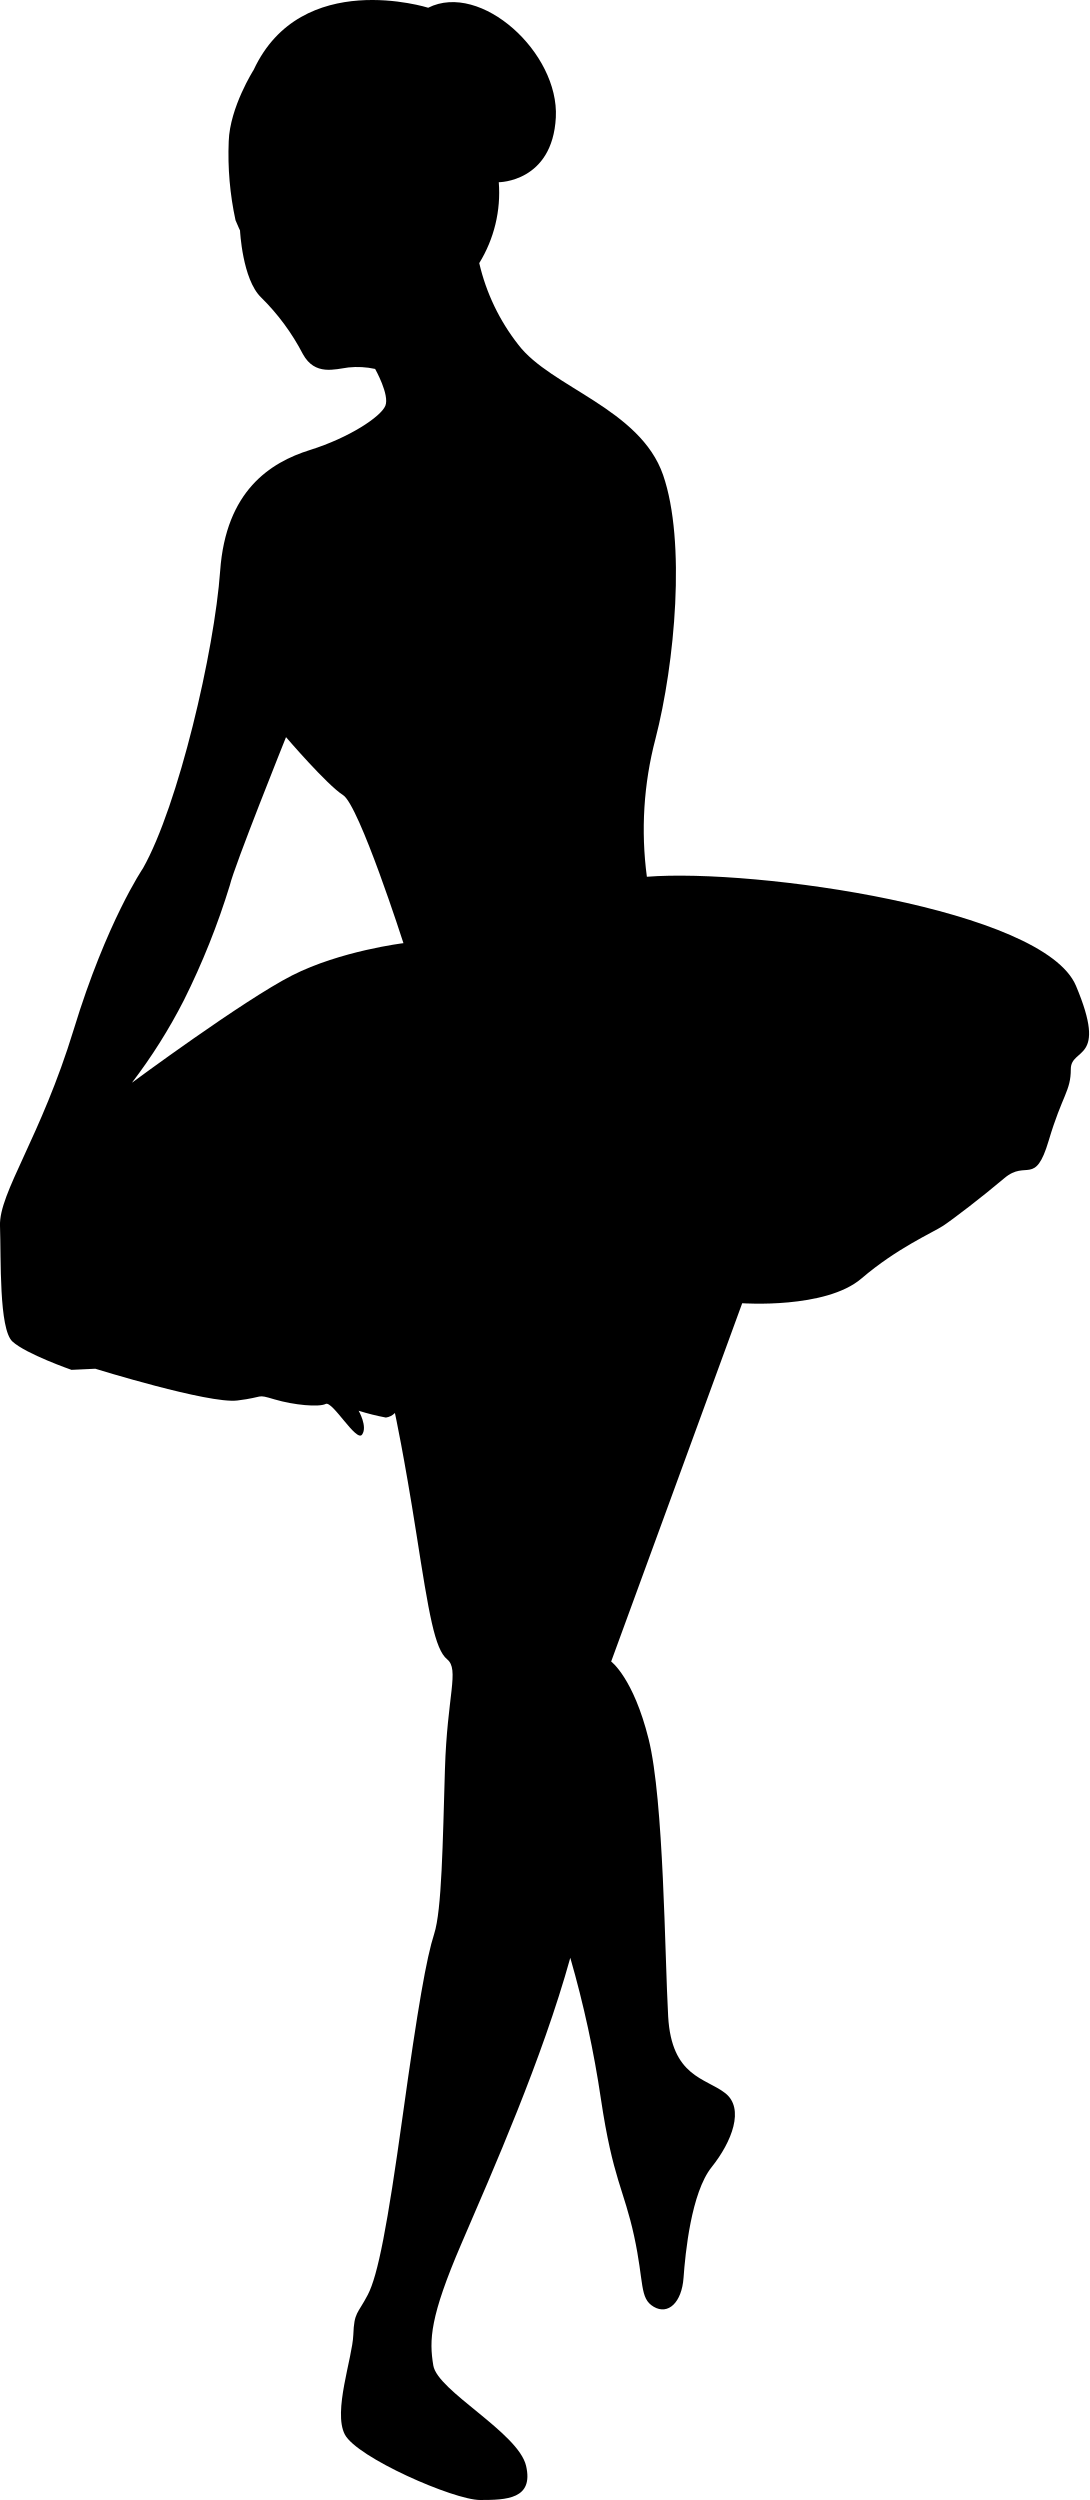
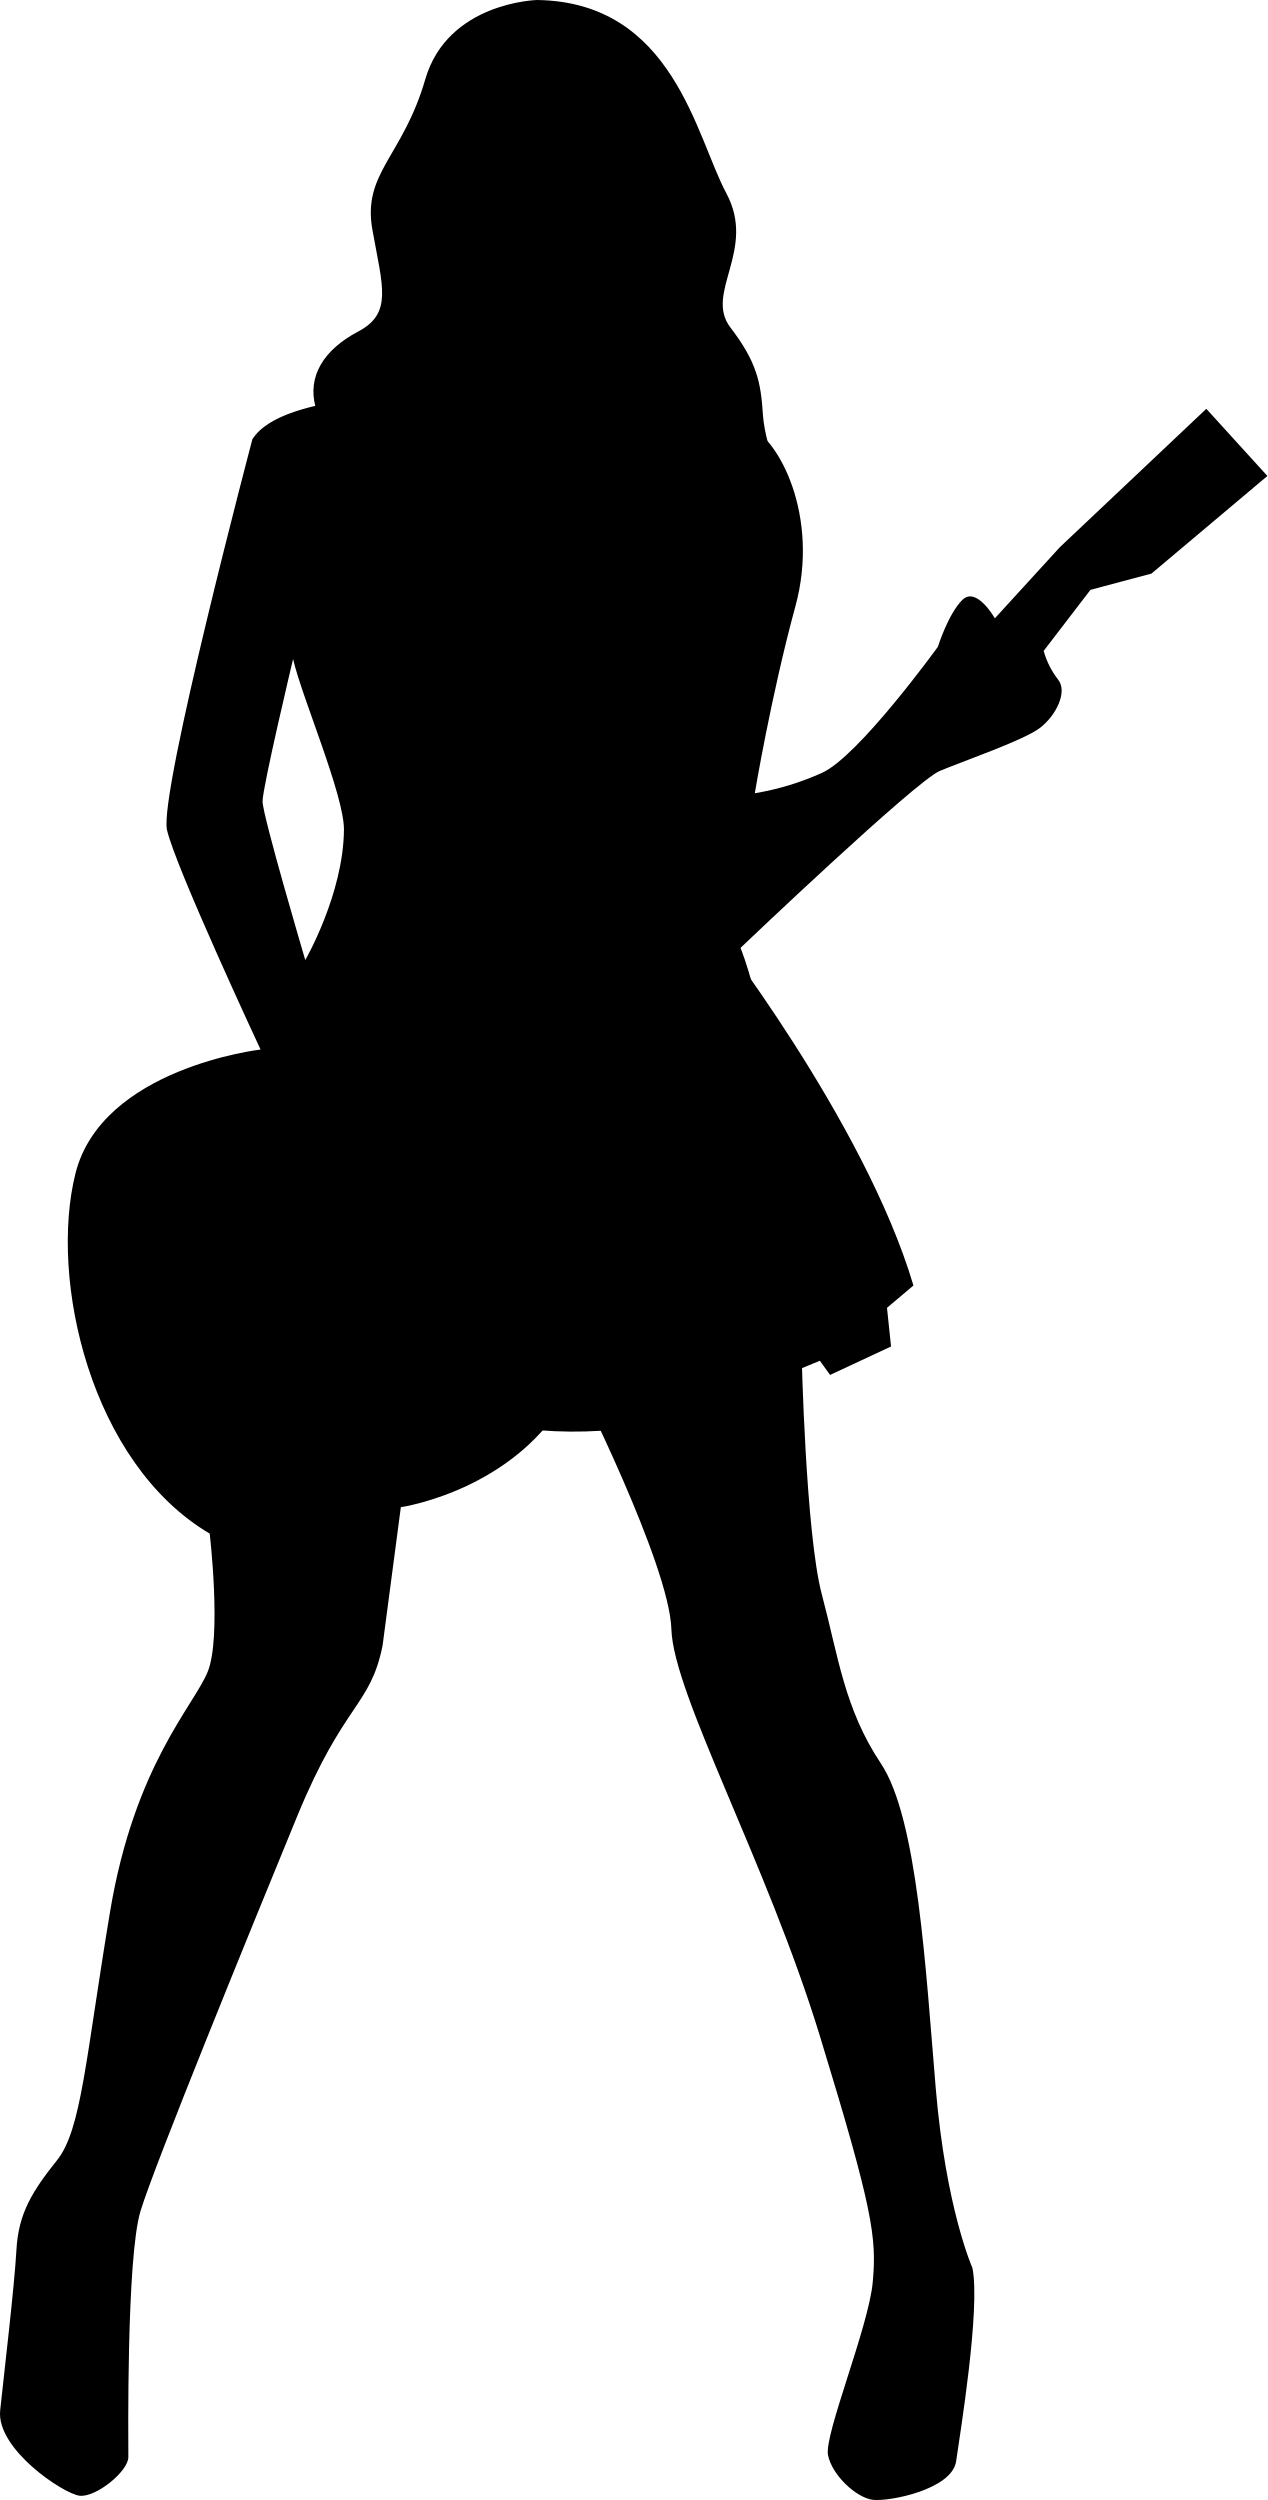
- <svg xmlns="http://www.w3.org/2000/svg" viewBox="0 0 147.194 337.882">
+ <svg xmlns="http://www.w3.org/2000/svg" viewBox="0 0 172.847 340.961">
  <g id="Layer_2" data-name="Layer 2">
    <g id="Layer_1-2" data-name="Layer 1">
-       <path d="M145.415,133.221c-4.377-10.355-43.262-15.875-57.988-14.725A48.285,48.285,0,0,1,88.586,99.86c2.64-10.237,4.138-26.687,1.033-35.663S74.437,52.35,70.06,46.6A28.12,28.12,0,0,1,64.772,35.56a18.165,18.165,0,0,0,2.639-10.932s7.246,0,7.711-8.748S64.992-2.523,57.87,1.046c0,0-17.148-5.414-23.584,8.393,0,0-3.223,5.062-3.374,9.663a42.2,42.2,0,0,0,.918,10.663c.381.92.61,1.382.61,1.382s.312,6.593,2.842,9.044a30.364,30.364,0,0,1,5.657,7.671c1.625,2.958,4.313,2.028,6.156,1.8a11.357,11.357,0,0,1,3.606.2s1.987,3.523,1.377,4.988-4.833,4.293-10.2,5.974S30.525,66.347,29.755,77.16s-5.662,31.751-10.429,40.186c0,0-4.91,7.21-9.356,21.778S-.154,161.216,0,165.669s-.157,13.955,1.685,15.645,7.98,3.826,7.98,3.826l3.216-.151s15.34,4.757,19.179,4.294,2.452-.92,5.059-.148,5.986,1.07,6.9.611,4.144,5.218,4.917,4.144-.465-3.224-.465-3.224a31.913,31.913,0,0,0,3.684.921,2.124,2.124,0,0,0,1.22-.616s1.233,5.68,2.915,16.41,2.462,15.5,4.144,16.88,0,4.905-.3,14.881-.42,19.018-1.456,22.233-2.193,9.778-4.258,24.62-3.335,21.514-4.715,24.158-1.839,2.3-1.954,5.408-2.764,10.353-1.148,13.463,14.721,8.858,18.288,8.858,7.245-.116,6.212-4.607-11.966-10.119-12.54-13.57-.465-6.559,3.791-16.45S73.283,278.288,77.076,264.6a145.727,145.727,0,0,1,4.141,19.093c1.613,10.814,3.114,12.2,4.488,18.528s.694,8.395,2.646,9.545,3.793-.575,4.032-3.916,1.036-11.5,3.793-14.951,4.485-7.936,1.839-10.006-7.248-2.184-7.71-10.355-.577-29.222-2.643-37.5S82.6,224.56,82.6,224.56s16-43.705,17.711-48.424c0,0,11.274.8,16.11-3.339s9.664-6.211,11.045-7.128,5.294-3.916,8.284-6.444,4.138,1.151,5.983-5.063,2.99-6.676,2.99-9.665S149.788,143.579,145.415,133.221Zm-105.956-1.38c-6.553,3.339-21.63,14.494-21.63,14.494a72.874,72.874,0,0,0,7.025-11.155,101.1,101.1,0,0,0,6.209-15.535c.574-2.526,7.593-20.019,7.593-20.019s5.521,6.448,7.707,7.831,8.164,20.014,8.164,20.014S46.025,128.5,39.459,131.841Z" />
+       <path d="M96.834,125.943s21.081,26.907,27.744,49.379l-3.606,3.045.553,5.273-8.315,3.881-1.389-1.933-4.721,1.933-7.765-2.771s-2.3,5.922-7.855,8.512-21.447,2.957-28.847-.744" />
+       <path d="M164.524,55.755l-19.97,18.867-8.873,9.708s-2.507-4.436-4.443-2.5-3.325,6.382-3.325,6.382-10.825,14.981-15.82,17.2a36.953,36.953,0,0,1-9.149,2.774s2.214-13.315,5.542-25.519-2.22-23.026-6.65-24.692-16.928-2.5-19.142-3.882-.834-9.156-.834-9.156,21.918-27.741.559-42.167c0,0-15.539-5.825-21.921,5.548s-8.32,31.9,3.328,34.958c0,0,3.054,8.039-.833,9.429s-24.409.555-28.574,7.211c0,0-12.755,48.27-11.646,53.261S35.536,143.14,35.536,143.14s-21.643,2.5-25.249,16.922,2.036,39.484,18.314,49.1c0,0,1.656,14.15-.283,18.862s-9.985,12.756-13.313,32.735-3.891,29.686-7.213,33.846-5.273,7.213-5.548,12.207S.583,323.452.024,328.728s8.6,11.37,10.819,11.648,6.662-3.322,6.662-5.27-.283-27.184,1.664-33.569,14.972-38.281,21.356-53.814,9.985-14.98,11.653-23.3l2.491-18.865s17.206-2.493,23.863-17.477c0,0,12.763,25.245,13.035,34.124s13.041,31.9,20.254,55.48,7.774,27.467,7.206,33.568c-.55,6.1-6.651,20.81-6.1,23.581s3.884,5.823,6.1,6.1,10.824-1.393,11.377-5.271,3.332-20.809,2.22-26.353c0,0-3.609-8.046-4.995-24.409s-2.492-36.9-7.491-44.39-5.822-14.7-8.045-23.023-2.77-33.013-2.77-33.013S107.1,145.082,101,129.27c0,0,23.857-22.749,27.185-24.133s11.375-4.162,13.6-5.826,3.887-4.991,2.5-6.657a11.167,11.167,0,0,1-1.945-3.884l6.382-8.325,8.318-2.217,15.813-13.313ZM46.91,113.178c-.078,8.768-5.276,17.758-5.276,17.758s-5.826-19.7-5.826-21.639S39.973,89.88,39.973,89.88C41.141,95.045,46.943,108.427,46.91,113.178Z" />
+       <path d="M73.259,0S61.057.278,58,10.82s-8.6,12.762-7.209,20.528,2.773,11.376-1.939,13.866-6.934,6.1-5.826,10.263-6.659,11.652-6.659,11.652,12.485,12.2,14.146,12.485,57.152-10.54,57.152-10.54-3.334-8.044-3.612-12.484-.828-7.212-4.44-11.93c-3.6-4.713,3.612-10.539-.553-18.307S91.845.278,73.259,0Z" />
    </g>
  </g>
</svg>
